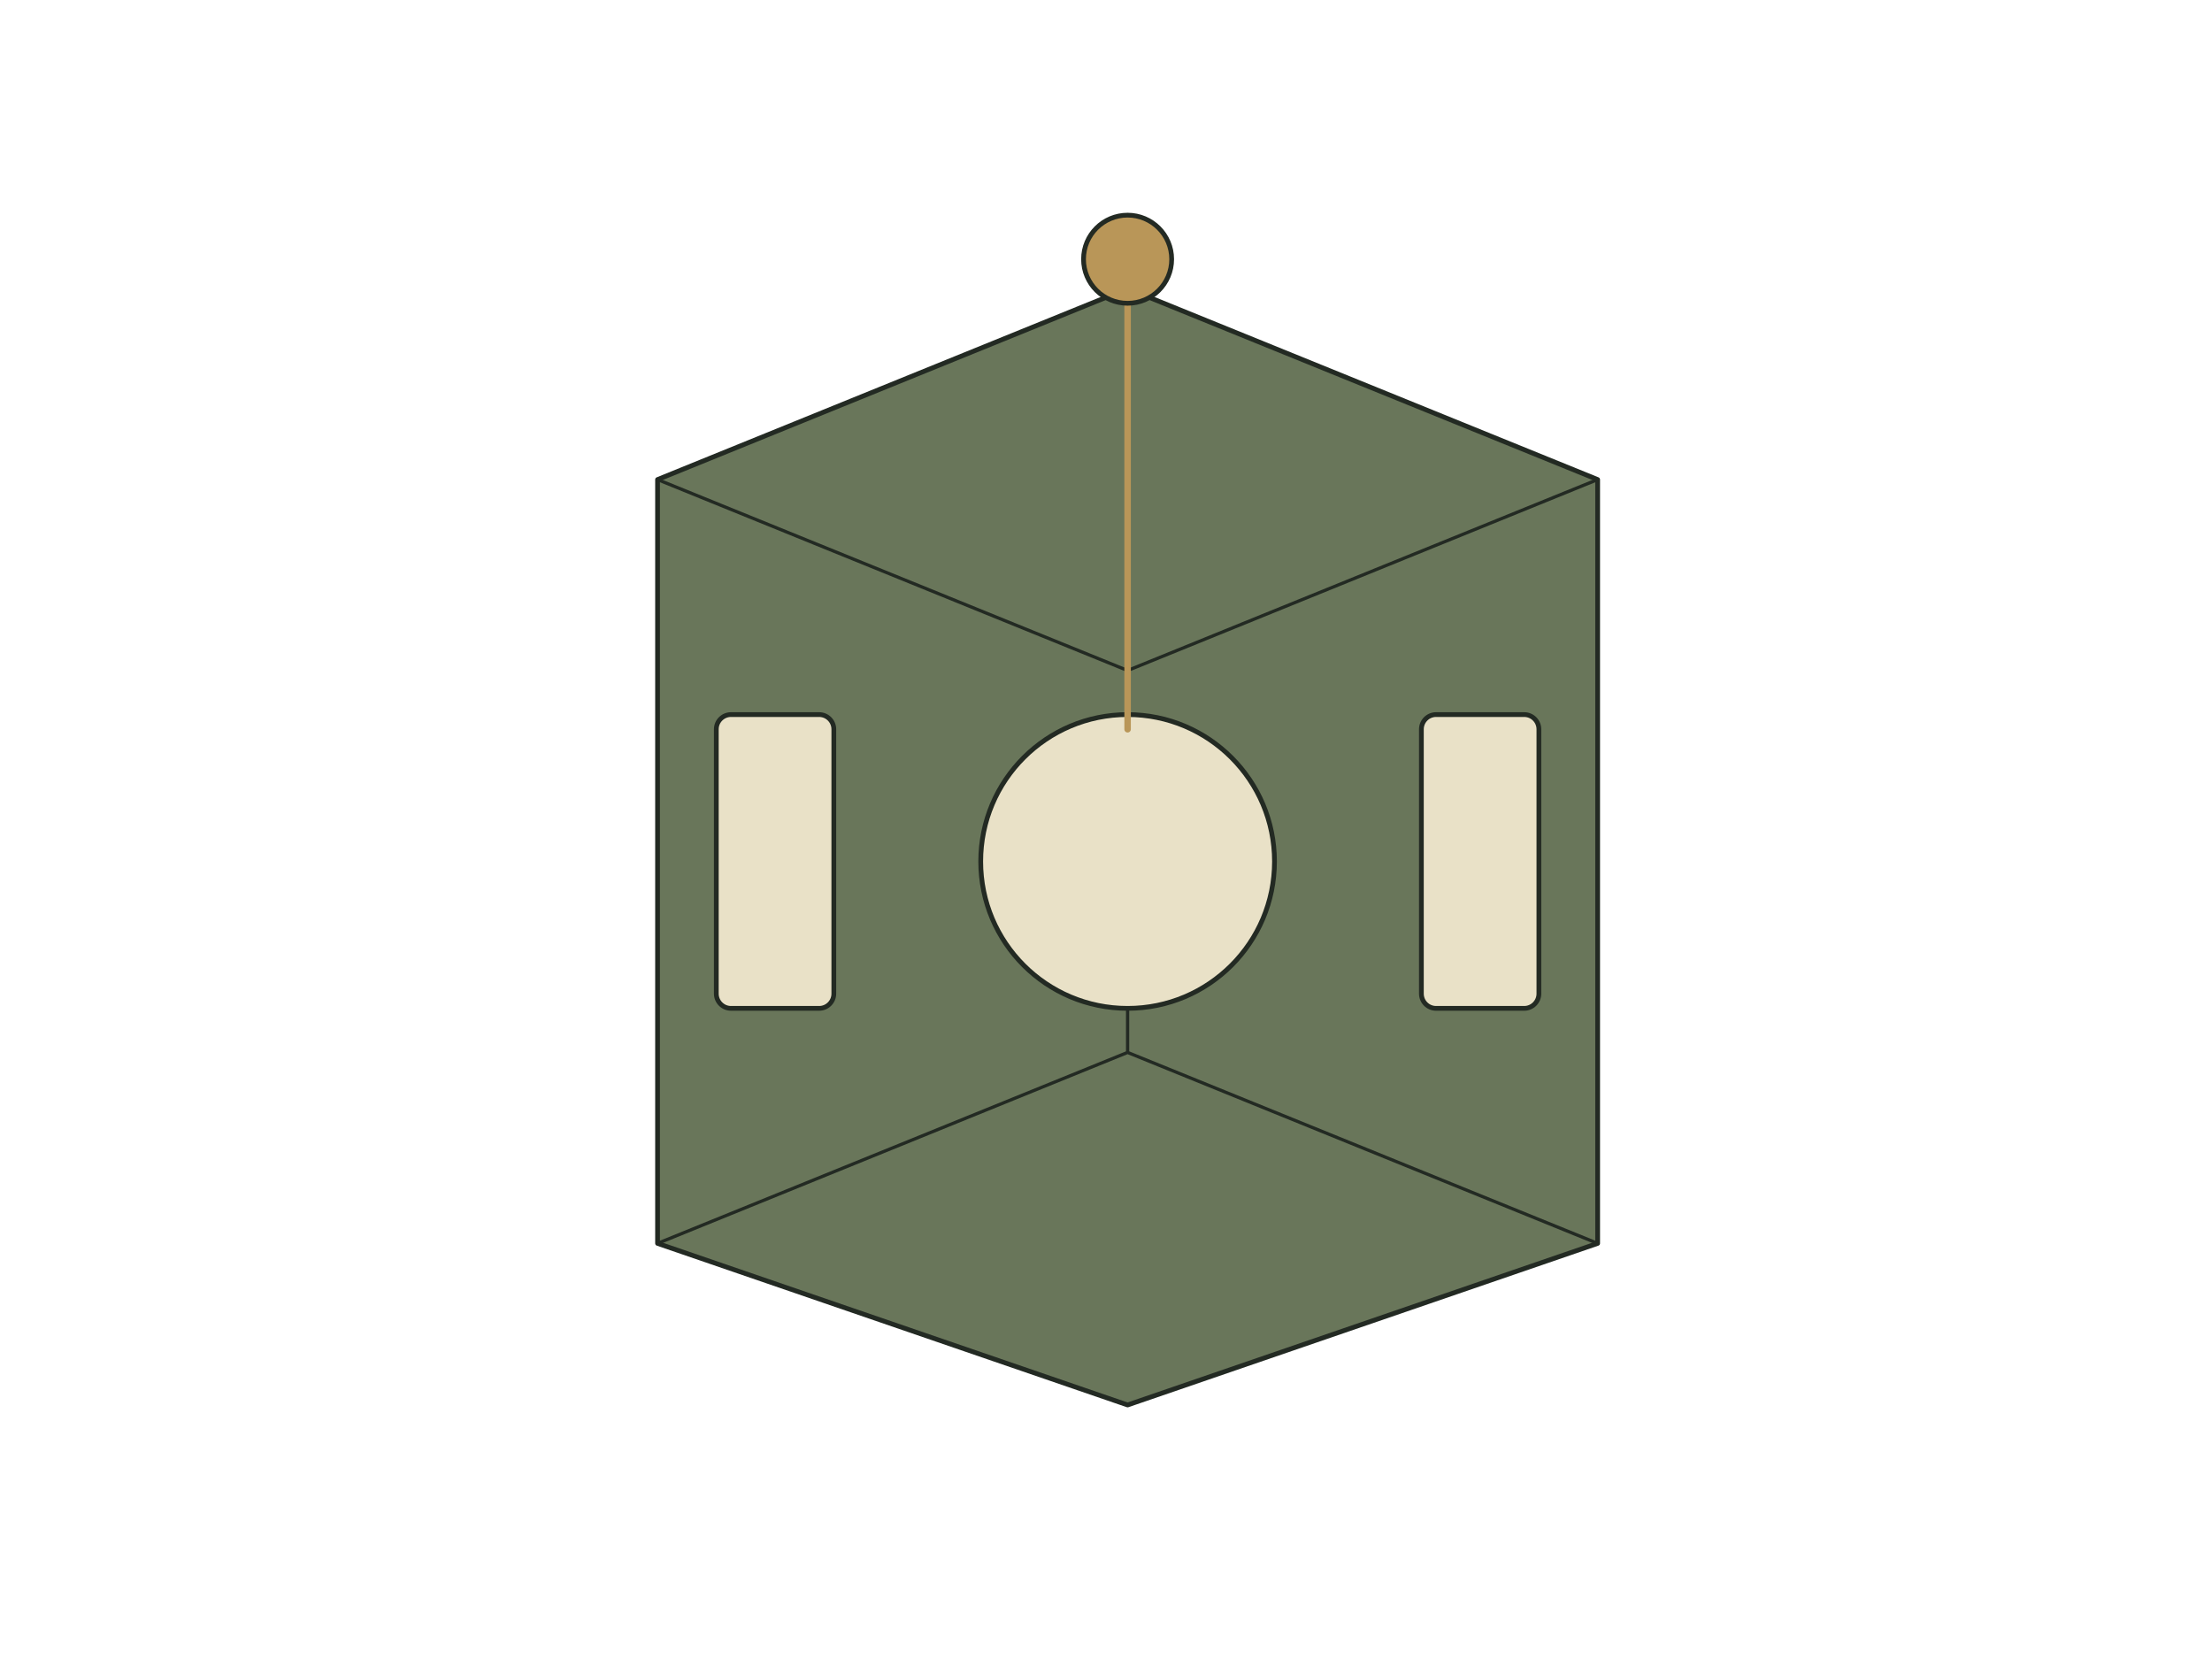
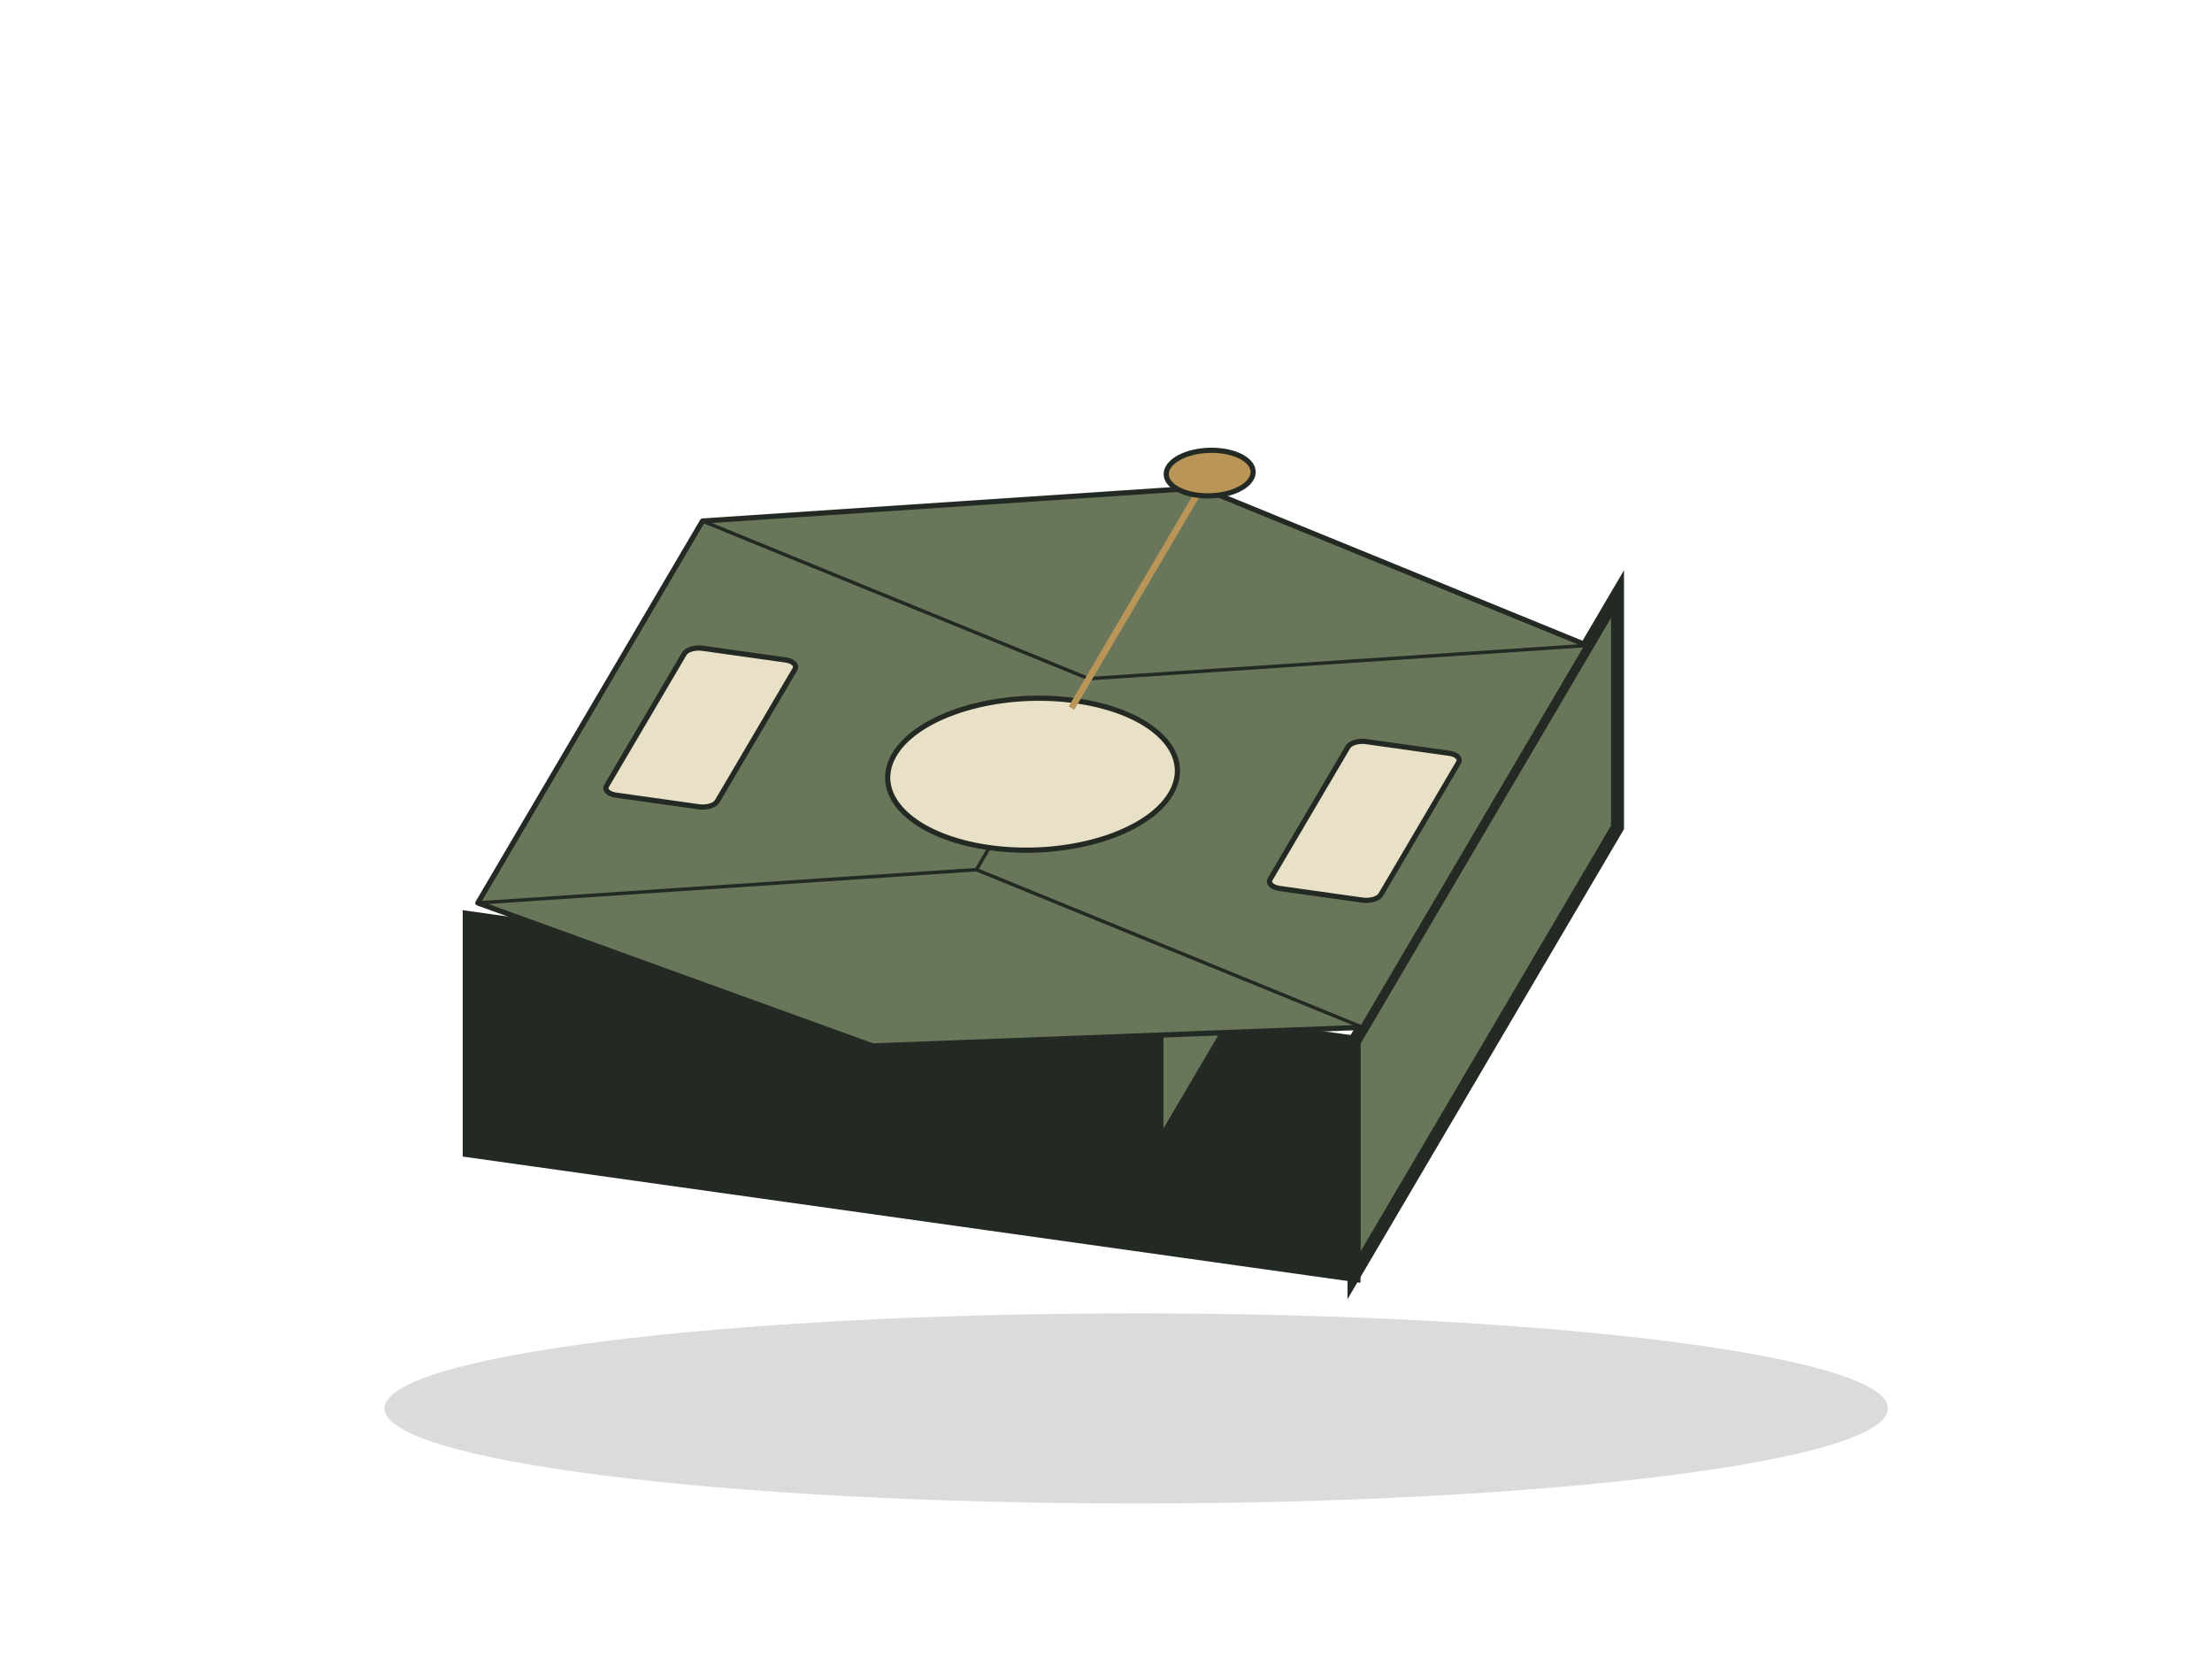
- <svg xmlns="http://www.w3.org/2000/svg" width="1024" height="768" viewBox="0 0 512 384" role="img" aria-label="COMMAND HUB — TABLETOP / TACTICAL MINIATURES library view">
+ <svg xmlns="http://www.w3.org/2000/svg" width="1024" height="768" viewBox="0 0 512 384" role="img" aria-label="COMMAND HUB — TABLETOP / TACTICAL MINIATURES three-quarter view">
  <style>
-   .paper{fill:#e9e1c7} .ink{fill:#232a23} .accent-fill{fill:#b99658}
-   .card{fill:#e9e1c7;stroke:#232a23;stroke-width:1.4} .rule{fill:none;stroke:#232a23;stroke-width:1}
-   .title,.subtitle,.label,.index,.footer{fill:#232a23;font-family:Arial,Helvetica,sans-serif}
-   .title{font-size:35px;font-weight:800;letter-spacing:2px}.subtitle{font-size:16px;letter-spacing:2px}.label{font-size:15px;font-weight:700;letter-spacing:.7px}.index{font-size:15px;font-weight:800}.footer{font-size:14px;letter-spacing:1px}
-   .unit{stroke:#232a23;stroke-width:2.2;stroke-linecap:round;stroke-linejoin:round}
-   .unit *{vector-effect:non-scaling-stroke}
-   .body{fill:#e9e1c7} .shell{fill:#69765a} .turret{fill:#e9e1c7} .track{fill:#232a23} .port{fill:#e9e1c7} .accent{fill:#b99658}
-   .detail{fill:none;stroke:#232a23;stroke-width:1.5}.accent-line{fill:none;stroke:#b99658;stroke-width:3}
-   .inf-figure{fill:#69765a;stroke:#232a23;stroke-width:2.4;stroke-linejoin:round}
-   .inf-head,.inf-rifle{fill:#232a23;stroke:#232a23;stroke-width:1.5;stroke-linejoin:round}
-   .inf-detail{fill:none;stroke:#232a23;stroke-width:1.6;stroke-linecap:round}
-   .inf-marker{fill:#232a23;stroke:#e9e1c7;stroke-width:2.5;paint-order:stroke fill;font-family:Arial,Helvetica,sans-serif;font-size:48px;font-weight:800;text-anchor:middle}
- </style>
-   <g transform="translate(91 26) scale(3.4)">
+   .ground-shadow{fill:#232a23;opacity:.17}.person-shadow{fill:#232a23;opacity:.22}
+   .right-face{fill:#69765a;stroke:#232a23;stroke-width:3}.rear-face{fill:#232a23;stroke:#232a23;stroke-width:3}
+   .track-side,.track-rear{fill:#232a23;stroke:#232a23;stroke-width:2}.track-line{fill:none;stroke:#e9e1c7;stroke-width:1.5;opacity:.65}
+   .upper-top{fill:#e9e1c7;stroke:#232a23;stroke-width:3}.upper-side{fill:#69765a;stroke:#232a23;stroke-width:3}
+   .hover-glow,.thruster{fill:none;stroke:#b99658;stroke-width:4;stroke-linecap:round}
+   .projected-top{stroke:#232a23;stroke-width:2.4;stroke-linejoin:round}.projected-top *{vector-effect:non-scaling-stroke}
+   .body{fill:#e9e1c7}.shell{fill:#69765a}.turret{fill:#e9e1c7}.track{fill:#232a23}.port{fill:#e9e1c7}.accent{fill:#b99658}
+   .detail{fill:none;stroke:#232a23;stroke-width:1.6}.accent-line{fill:none;stroke:#b99658;stroke-width:3}
+   .inf-figure{fill:#69765a;stroke:#232a23;stroke-width:2.4}.inf-head,.inf-rifle{fill:#232a23;stroke:#232a23;stroke-width:1.5}
+   .inf-detail{fill:none;stroke:#232a23;stroke-width:1.6}.person-depth .inf-figure{fill:#232a23}.person-depth .inf-head,.person-depth .inf-rifle{fill:#232a23}
+   .library-marker{fill:#232a23;stroke:#e9e1c7;stroke-width:3;paint-order:stroke fill;font:800 78px Arial,Helvetica,sans-serif;text-anchor:middle}
+   </style>
+   <ellipse class="ground-shadow" cx="263" cy="326" rx="174" ry="22" />
+   <polygon class="right-face" points="374.4,137.5 313.4,241.2 313.4,295.2 374.4,191.5" />
+   <polygon class="rear-face" points="313.4,241.2 108.6,212.4 108.6,266.4 313.4,295.2" />
+   <polygon class="upper-top" points="220.8,145.3 300.8,156.6 267.8,212.7 187.8,201.4" />
+   <polygon class="upper-side" points="300.8,156.6 267.8,212.7 267.8,266.7 300.8,210.6" />
+   <g class="projected-top" transform="matrix(3.2 .45 -1 1.7 130 70)">
    <g class="unit" aria-label="COMMAND HUB">
      <path class="shell" d="M18 25L50 12L82 25V77L50 88L18 77Z" />
      <path class="detail" d="M18 25L50 38L82 25M18 77L50 64L82 77M50 38V64" />
      <rect class="port" x="22" y="41" width="8" height="20" rx="1" />
      <rect class="port" x="70" y="41" width="8" height="20" rx="1" />
      <circle class="turret" cx="50" cy="51" r="10" />
      <path class="accent-line" d="M50 42L50 10" />
      <circle class="accent" cx="50" cy="10" r="3" />
    </g>
  </g>
</svg>
